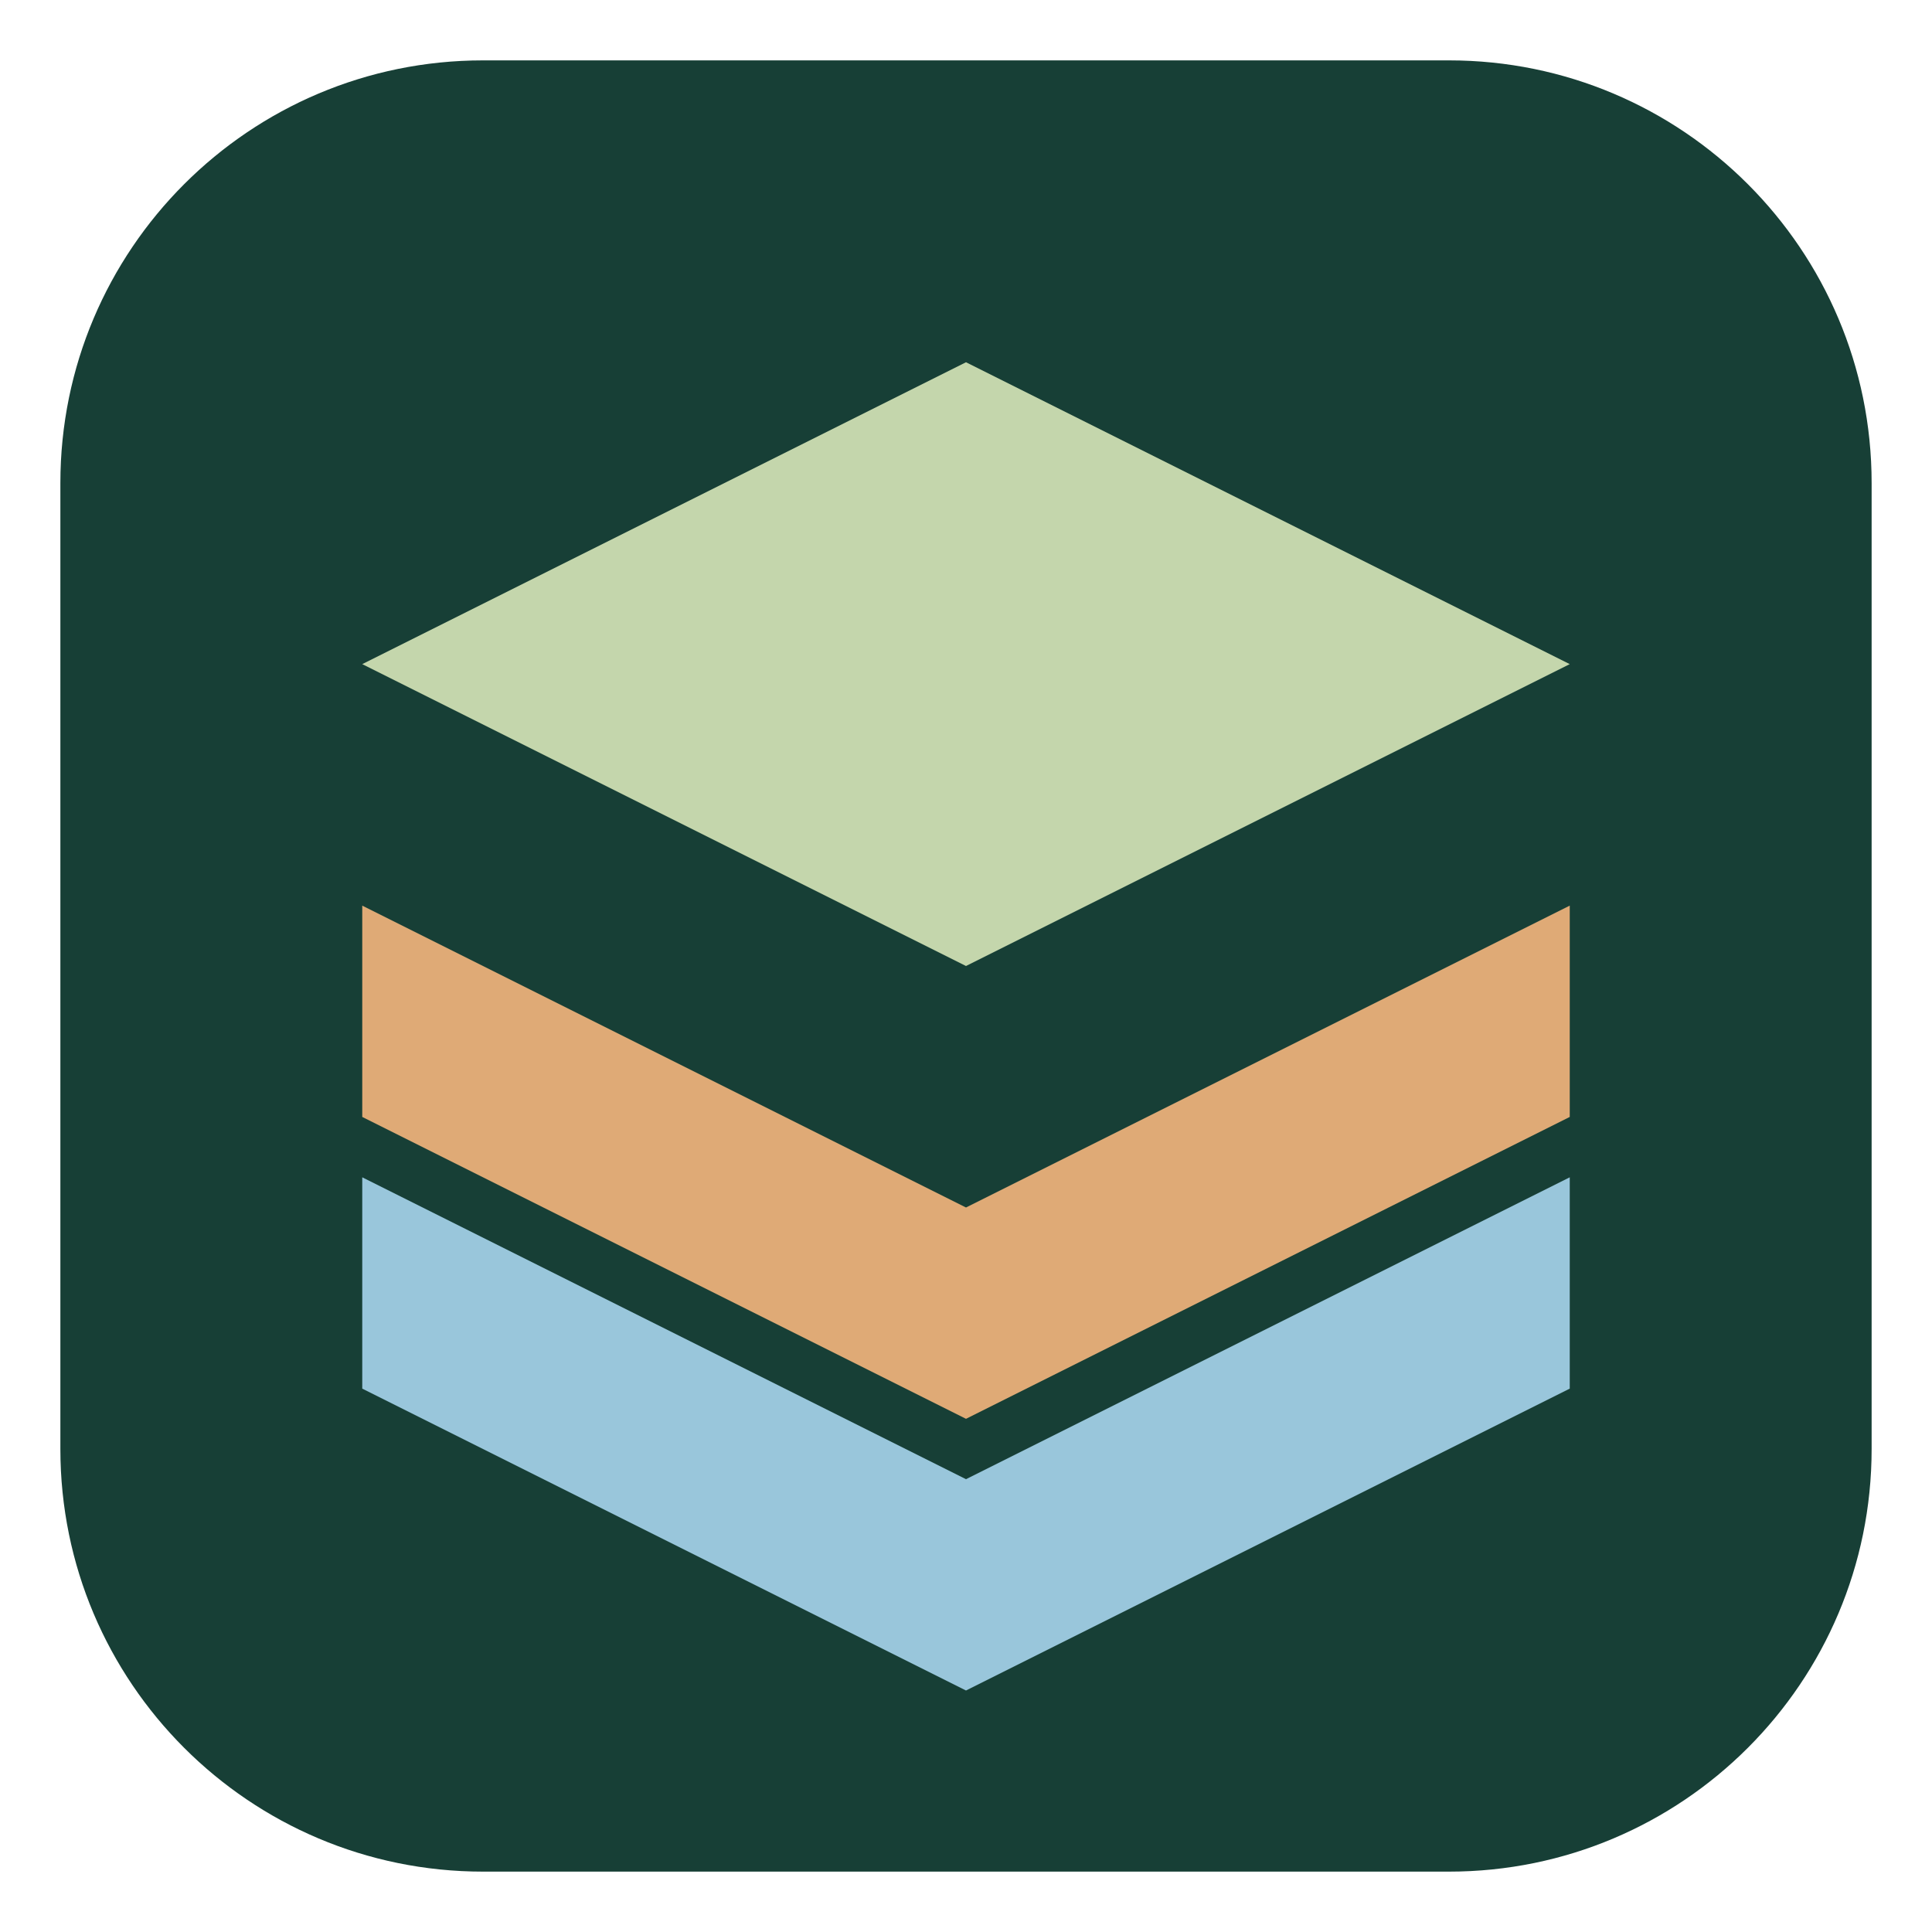
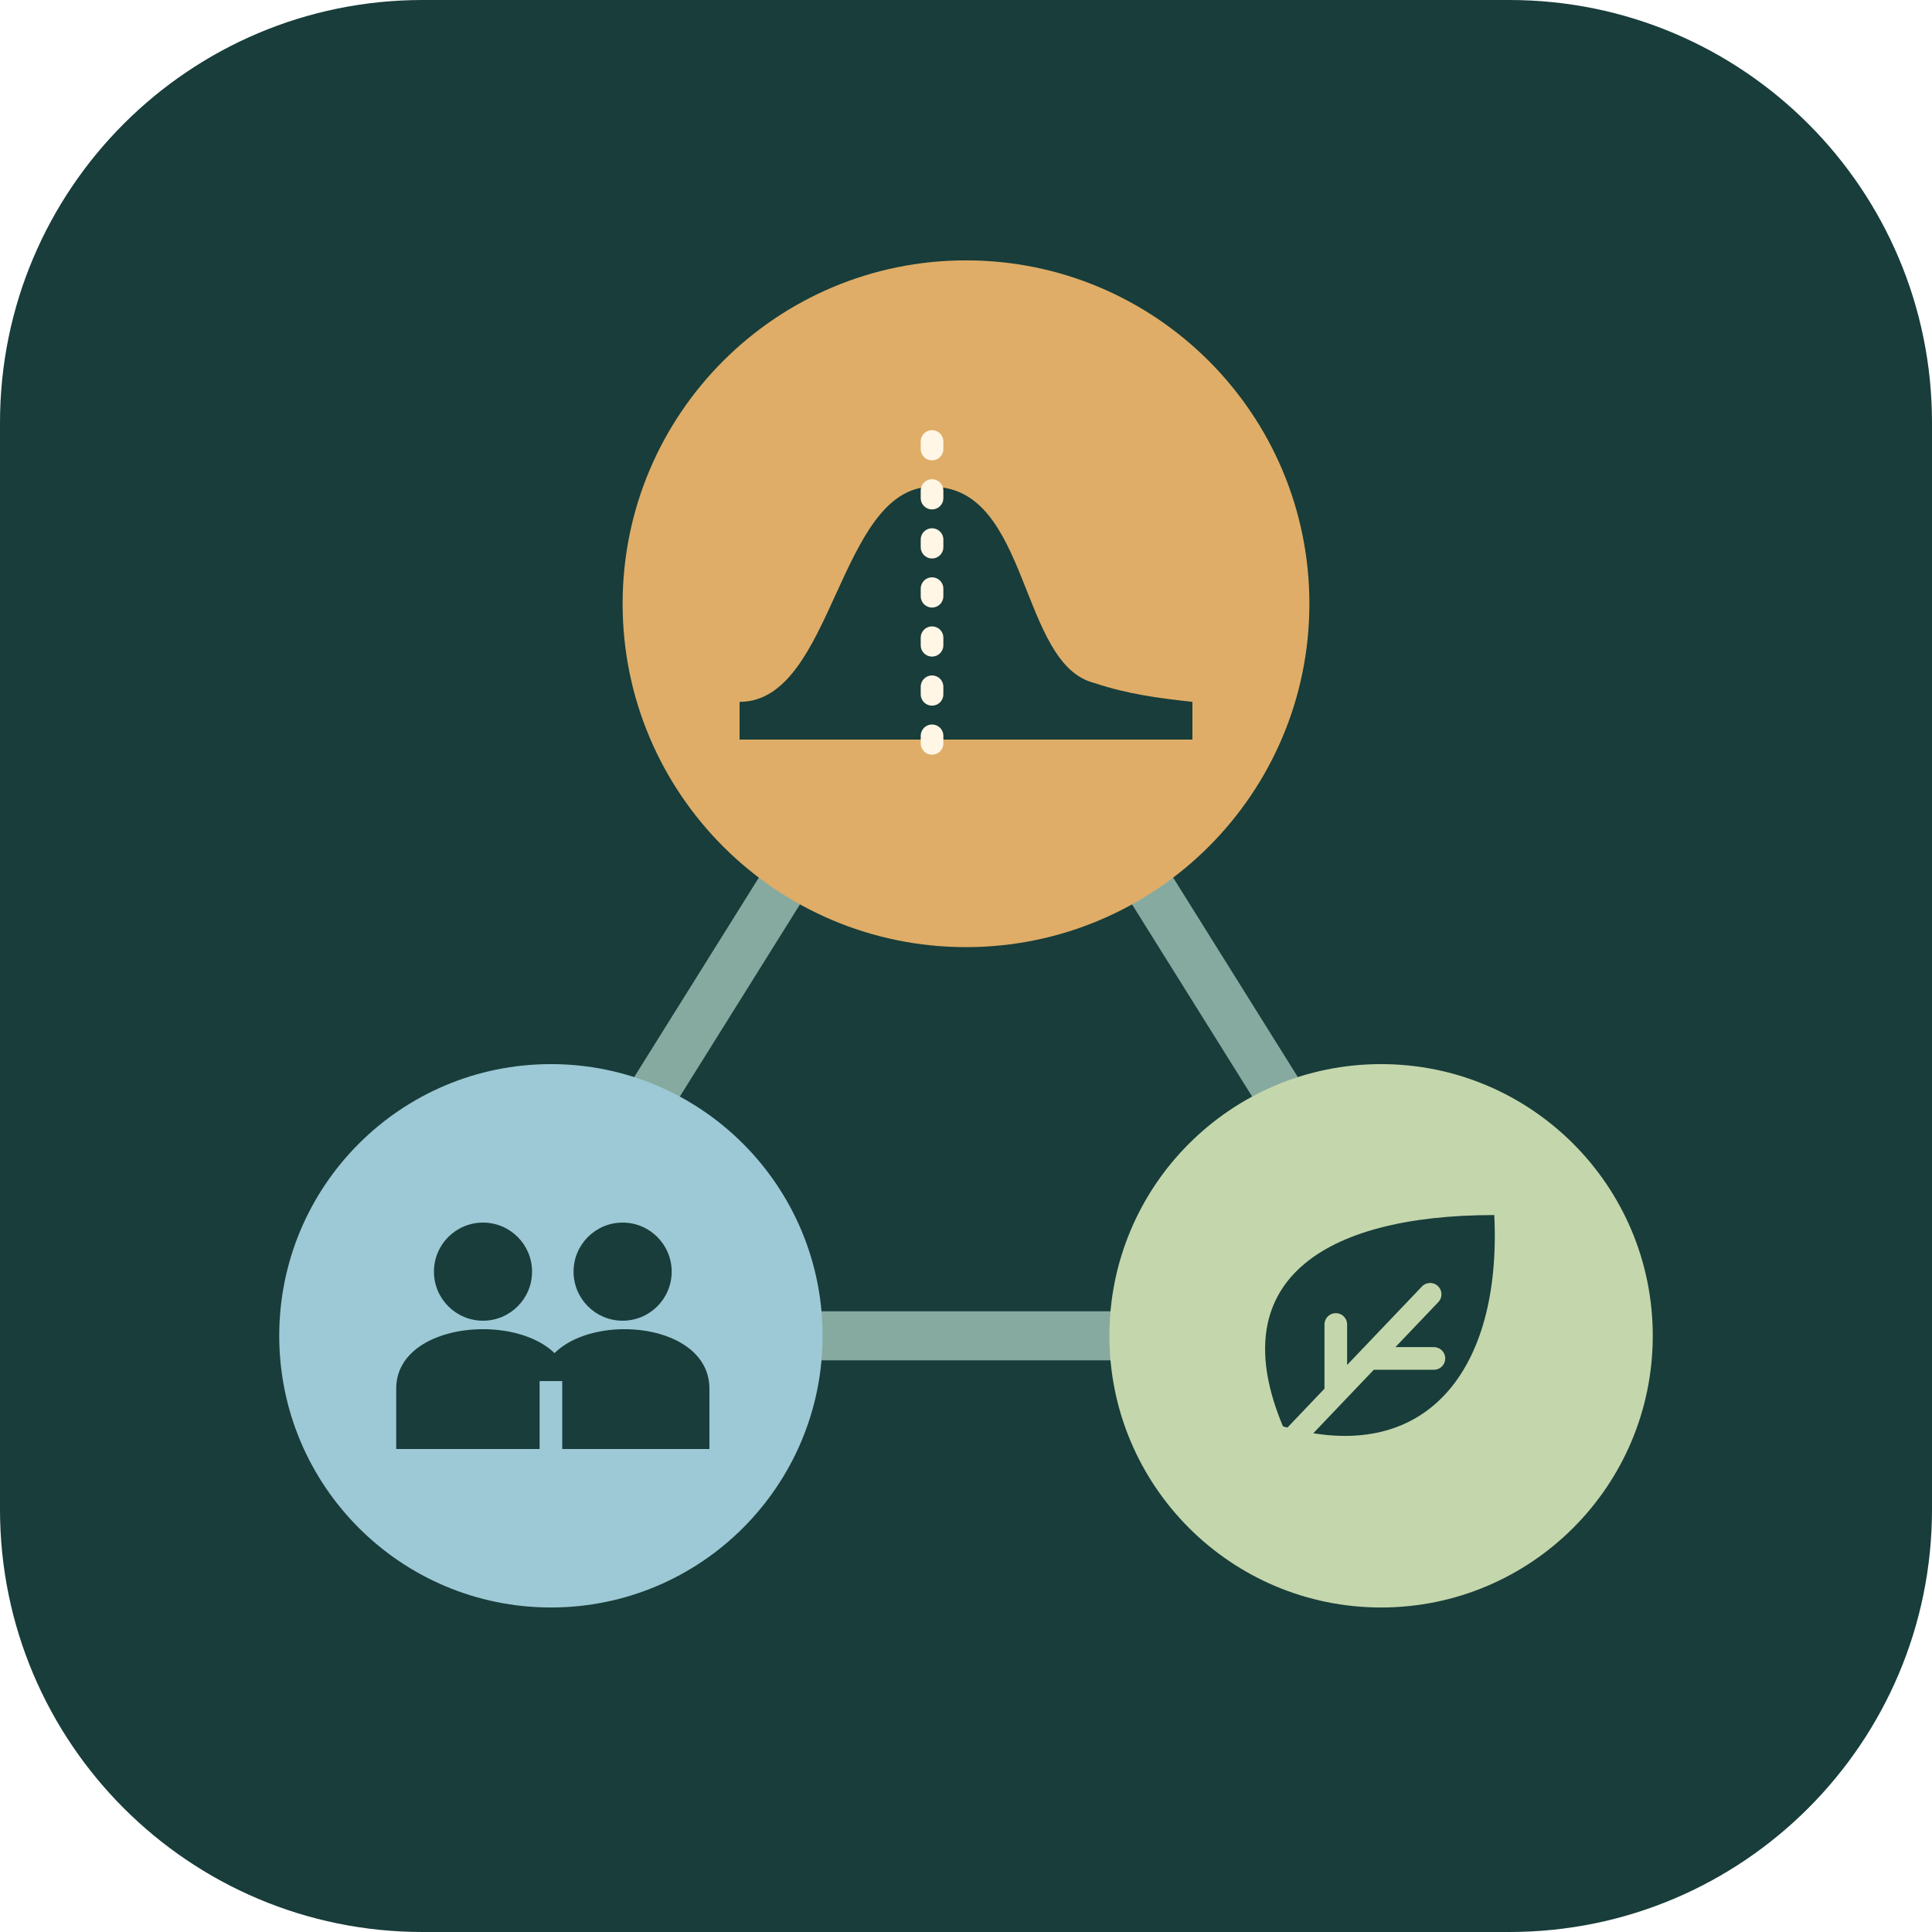
- <svg xmlns="http://www.w3.org/2000/svg" viewBox="0 0 64 64">
-   <rect x="2" y="2" width="60" height="60" rx="14" fill="#173f36" />
-   <path d="M12 22 32 12 52 22 32 32Z" fill="#c4d6ac" />
-   <path d="M12 30 32 40 52 30V37L32 47 12 37Z" fill="#dfaa76" />
-   <path d="M12 42 32 52 52 42V49L32 59 12 49Z" fill="#99c6db" transform="translate(0 -3)" />
+ <svg xmlns="http://www.w3.org/2000/svg" width="512" height="512" viewBox="0 0 512 512">
+   <rect width="512" height="512" rx="112" fill="#183D3A" />
+   <g fill="none" stroke="#86AAA0" stroke-width="13" stroke-linecap="round">
+     <path d="M211 229 L166 301 M301 229 L346 301 M216 354 H296" />
+   </g>
+   <circle cx="256" cy="160" r="91" fill="#DFAD67" />
+   <path d="M196 186 C221 186 222 129 247 129 C273 129 270 176 290 181 C299 184 307 185 316 186 L316 196 H196 Z" fill="#183D3A" />
+   <path d="M247 117 V204" fill="none" stroke="#FFF6E6" stroke-width="6" stroke-linecap="round" stroke-dasharray="2 11" />
+   <circle cx="146" cy="354" r="72" fill="#9DC8D5" />
+   <g fill="#183D3A">
+     <circle cx="128" cy="337" r="13" />
+     <circle cx="165" cy="337" r="13" />
+     <path d="M105 384 V368 C105 347 151 347 151 368 V384 Z" />
+     <path d="M143 384 V368 C143 347 188 347 188 368 V384 Z" />
+   </g>
+   <path d="M146 366 V384" stroke="#9DC8D5" stroke-width="6" />
+   <circle cx="366" cy="354" r="72" fill="#C4D6AC" />
+   <path d="M340 378 C324 340 350 322 396 322 C398 363 378 389 340 378 Z" fill="#183D3A" />
+   <path d="M338 386 L379 343 M354 369 L354 351 M363 360 L380 360" fill="none" stroke="#C4D6AC" stroke-width="6" stroke-linecap="round" stroke-linejoin="round" />
</svg>
